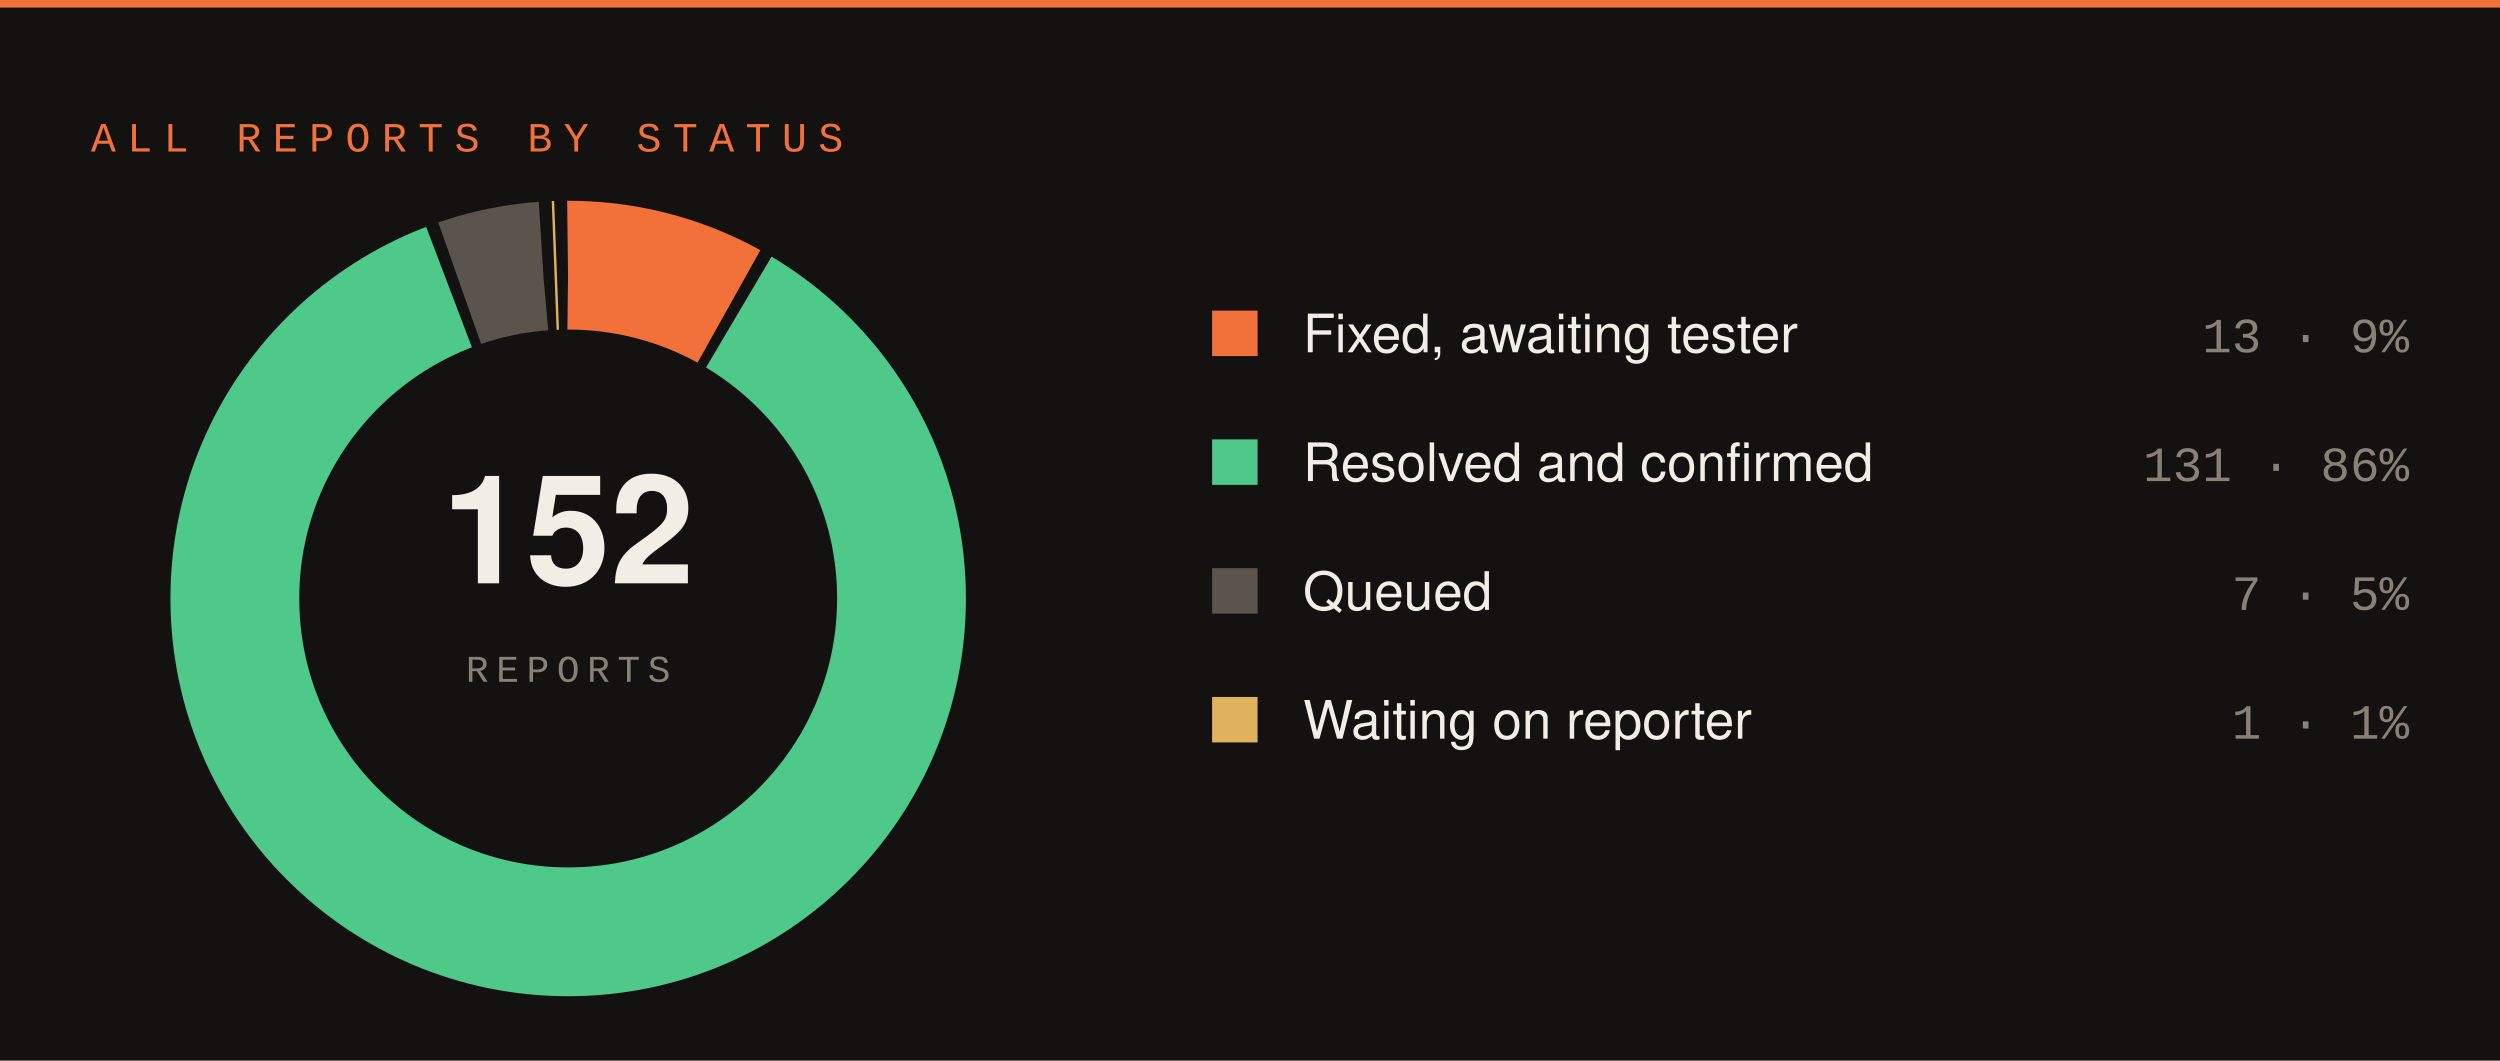
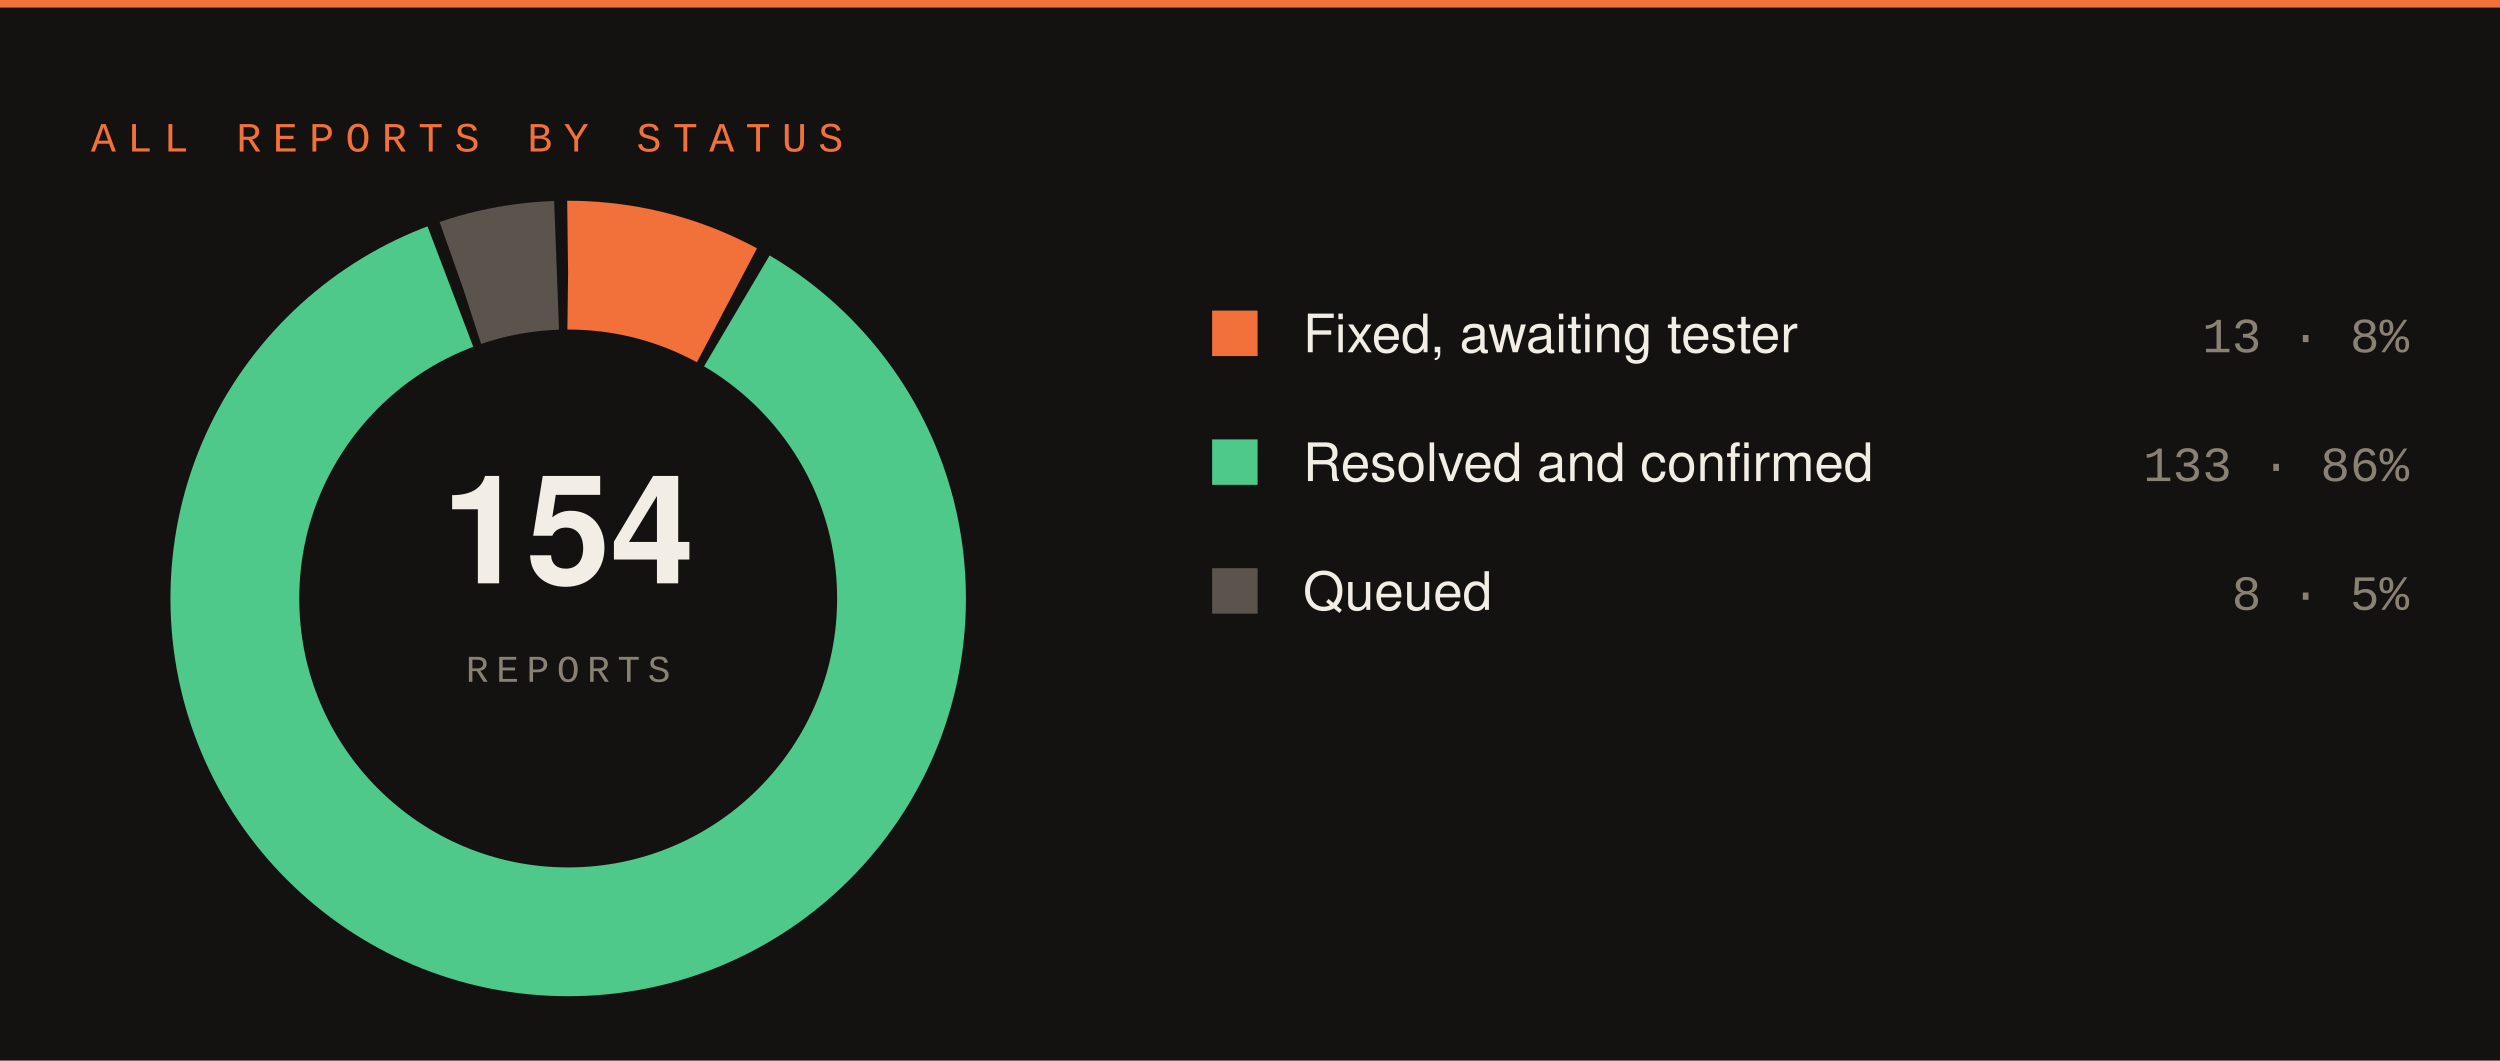
<svg xmlns="http://www.w3.org/2000/svg" width="660" height="280" viewBox="0 0 660 280">
  <rect width="660" height="280" fill="#141210" />
  <rect x="0" y="0" width="660" height="2" fill="#f2703a" />
  <text x="24" y="40" font-family="SFMono-Regular,Consolas,Liberation Mono,monospace" font-size="11" letter-spacing="3" fill="#f2703a">ALL REPORTS BY STATUS</text>
-   <circle cx="150" cy="158" r="88" fill="none" stroke="#f2703a" stroke-width="34" stroke-dasharray="44.29 508.63" stroke-dashoffset="-0.00" transform="rotate(-90 150 158)" />
-   <circle cx="150" cy="158" r="88" fill="none" stroke="#4ec98a" stroke-width="34" stroke-dasharray="473.53 79.39" stroke-dashoffset="-47.29" transform="rotate(-90 150 158)" />
-   <circle cx="150" cy="158" r="88" fill="none" stroke="#5a544c" stroke-width="34" stroke-dasharray="22.46 530.46" stroke-dashoffset="-523.82" transform="rotate(-90 150 158)" />
-   <circle cx="150" cy="158" r="88" fill="none" stroke="#e0b25e" stroke-width="34" stroke-dasharray="0.64 552.28" stroke-dashoffset="-549.28" transform="rotate(-90 150 158)" />
-   <text x="150" y="154" font-family="-apple-system,Segoe UI,Helvetica,Arial,sans-serif" font-size="40" font-weight="700" fill="#f2ede5" text-anchor="middle">152</text>
+   <circle cx="150" cy="158" r="88" fill="none" stroke="#f2703a" stroke-width="34" stroke-dasharray="43.68 509.25" stroke-dashoffset="-0.00" transform="rotate(-90 150 158)" />
+   <circle cx="150" cy="158" r="88" fill="none" stroke="#4ec98a" stroke-width="34" stroke-dasharray="474.52 78.40" stroke-dashoffset="-46.68" transform="rotate(-90 150 158)" />
+   <circle cx="150" cy="158" r="88" fill="none" stroke="#5a544c" stroke-width="34" stroke-dasharray="25.72 527.20" stroke-dashoffset="-524.20" transform="rotate(-90 150 158)" />
+   <text x="150" y="154" font-family="-apple-system,Segoe UI,Helvetica,Arial,sans-serif" font-size="40" font-weight="700" fill="#f2ede5" text-anchor="middle">154</text>
  <text x="150" y="180" font-family="SFMono-Regular,Consolas,Liberation Mono,monospace" font-size="10" letter-spacing="2" fill="#8a8175" text-anchor="middle">REPORTS</text>
  <rect x="320" y="82" width="12" height="12" fill="#f2703a" />
  <text x="344" y="93" font-family="-apple-system,Segoe UI,Helvetica,Arial,sans-serif" font-size="14" fill="#f2ede5">Fixed, awaiting tester</text>
-   <text x="636" y="93" font-family="SFMono-Regular,Consolas,Liberation Mono,monospace" font-size="13" fill="#8a8175" text-anchor="end">13 · 9%</text>
+   <text x="636" y="93" font-family="SFMono-Regular,Consolas,Liberation Mono,monospace" font-size="13" fill="#8a8175" text-anchor="end">13 · 8%</text>
  <rect x="320" y="116" width="12" height="12" fill="#4ec98a" />
  <text x="344" y="127" font-family="-apple-system,Segoe UI,Helvetica,Arial,sans-serif" font-size="14" fill="#f2ede5">Resolved and confirmed</text>
-   <text x="636" y="127" font-family="SFMono-Regular,Consolas,Liberation Mono,monospace" font-size="13" fill="#8a8175" text-anchor="end">131 · 86%</text>
+   <text x="636" y="127" font-family="SFMono-Regular,Consolas,Liberation Mono,monospace" font-size="13" fill="#8a8175" text-anchor="end">133 · 86%</text>
  <rect x="320" y="150" width="12" height="12" fill="#5a544c" />
  <text x="344" y="161" font-family="-apple-system,Segoe UI,Helvetica,Arial,sans-serif" font-size="14" fill="#f2ede5">Queued</text>
-   <text x="636" y="161" font-family="SFMono-Regular,Consolas,Liberation Mono,monospace" font-size="13" fill="#8a8175" text-anchor="end">7 · 5%</text>
-   <rect x="320" y="184" width="12" height="12" fill="#e0b25e" />
-   <text x="344" y="195" font-family="-apple-system,Segoe UI,Helvetica,Arial,sans-serif" font-size="14" fill="#f2ede5">Waiting on reporter</text>
-   <text x="636" y="195" font-family="SFMono-Regular,Consolas,Liberation Mono,monospace" font-size="13" fill="#8a8175" text-anchor="end">1 · 1%</text>
+   <text x="636" y="161" font-family="SFMono-Regular,Consolas,Liberation Mono,monospace" font-size="13" fill="#8a8175" text-anchor="end">8 · 5%</text>
</svg>
